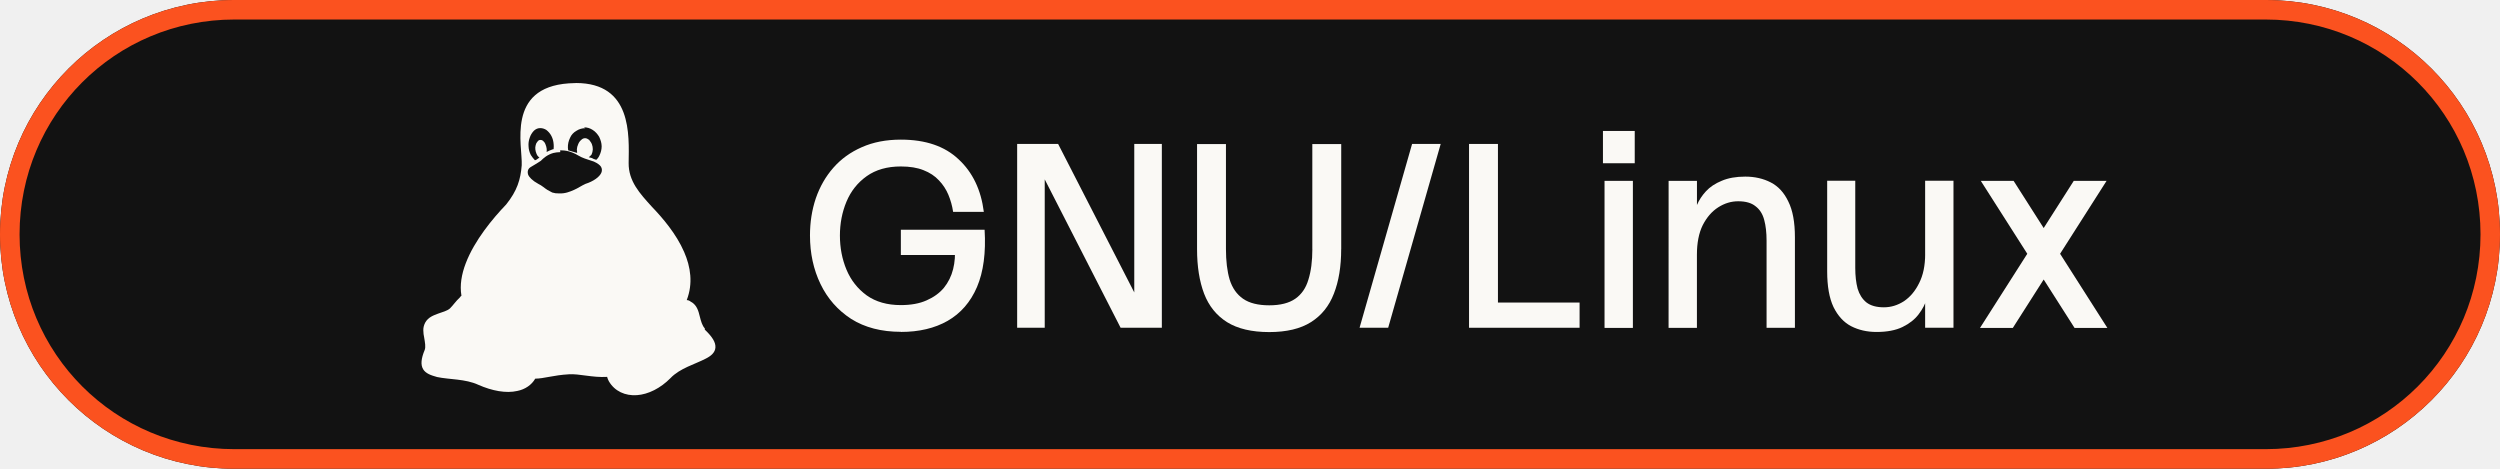
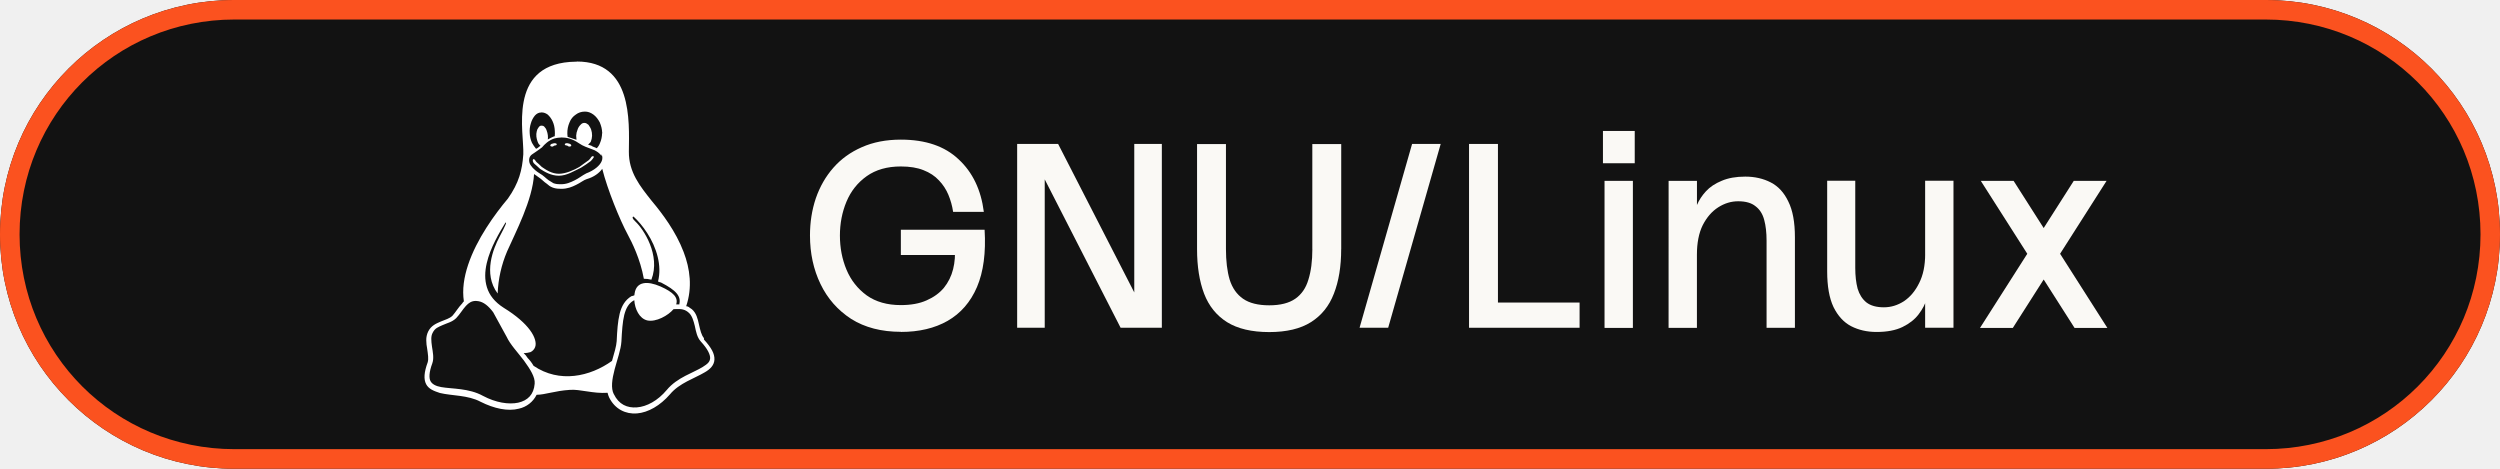
<svg xmlns="http://www.w3.org/2000/svg" width="67.733mm" height="12.7mm" version="1.1" viewBox="0 0 67.733 12.7">
  <path d="m6.35 0c-3.513 0-6.35 2.836-6.35 6.35s2.836 6.35 6.35 6.35h55.033c3.513 0 6.35-2.836 6.35-6.35s-2.836-6.35-6.35-6.35z" color="#000000" fill="#121212" style="-inkscape-stroke:none" />
-   <g transform="translate(-43.832 -102.45)">
-     <path d="m50.182 102.45c-3.513 0-6.35 2.836-6.35 6.35s2.836 6.35 6.35 6.35h55.033c3.513 0 6.35-2.836 6.35-6.35s-2.836-6.35-6.35-6.35zm0 0.529h55.033c3.229 0 5.822 2.591 5.822 5.82s-2.593 5.82-5.822 5.82h-55.033c-3.229 0-5.82-2.591-5.82-5.82s2.591-5.82 5.82-5.82z" color="#000000" fill="#fb521f" style="-inkscape-stroke:none" />
-     <g fill="#faf9f5">
-       <g stroke-width=".265">
-         <path d="m68.239 111.44q-0.79 0-1.345-0.349-0.548-0.356-0.832-0.946-0.285-0.59-0.285-1.316 0-0.534 0.157-1.003 0.164-0.477 0.477-0.832 0.313-0.356 0.768-0.555 0.462-0.206 1.06-0.206 1.003 0 1.565 0.534 0.569 0.526 0.683 1.423h-0.832q-0.036-0.242-0.128-0.462t-0.256-0.391q-0.164-0.178-0.42-0.277-0.249-0.1-0.612-0.1-0.555 0-0.925 0.263-0.37 0.263-0.548 0.69-0.178 0.427-0.178 0.918 0 0.498 0.178 0.925t0.548 0.697q0.37 0.263 0.925 0.263 0.413 0 0.697-0.128 0.292-0.128 0.47-0.341 0.178-0.221 0.249-0.505 0.071-0.285 0.043-0.605l0.327 0.221h-1.786v-0.683h2.269q0.057 0.932-0.206 1.551-0.263 0.612-0.797 0.918-0.526 0.299-1.266 0.299z" dominant-baseline="middle" />
-         <path d="m74.193 111.33-2.547-4.98h0.854l2.554 4.98zm-2.803-4.98h0.747v4.98h-0.747zm3.173 0h0.747v4.98h-0.747z" dominant-baseline="middle" />
-         <path d="m80.169 109.2q0 0.704-0.199 1.209-0.192 0.498-0.619 0.768t-1.131 0.27q-0.711 0-1.145-0.27-0.427-0.27-0.619-0.768-0.192-0.505-0.192-1.209h0.783q0 0.484 0.1 0.825 0.107 0.341 0.363 0.519 0.256 0.178 0.711 0.178 0.448 0 0.704-0.178 0.256-0.178 0.356-0.519 0.107-0.341 0.107-0.825zm-3.905-2.846h0.783v2.846h-0.783zm3.123 0h0.783v2.846h-0.783z" dominant-baseline="middle" />
-         <path d="m82.09 106.35h0.775l-1.423 4.98h-0.775z" dominant-baseline="middle" />
-         <path d="m83.633 106.35h0.783v4.98h-0.783zm0.612 4.297h2.383v0.683h-2.383z" dominant-baseline="middle" />
-         <path d="m87.304 107.35h0.768v3.984h-0.768zm-0.043-1.352h0.861v0.875h-0.861z" dominant-baseline="middle" />
-         <path d="m89.04 107.35h0.768v0.654q0.085-0.199 0.242-0.37 0.164-0.178 0.427-0.285 0.263-0.114 0.64-0.114 0.384 0 0.69 0.157 0.306 0.157 0.477 0.519 0.178 0.356 0.178 0.967v2.454h-0.768v-2.362q0-0.327-0.064-0.562-0.064-0.242-0.235-0.37-0.164-0.135-0.47-0.135-0.285 0-0.541 0.164t-0.42 0.484q-0.157 0.32-0.157 0.797v1.985h-0.768z" dominant-baseline="middle" />
-         <path d="m96.758 111.33h-0.768v-3.984h0.768zm-0.768-1.999 0.114 0.783q0 0.185-0.064 0.413-0.064 0.228-0.228 0.441-0.157 0.206-0.434 0.341-0.277 0.135-0.704 0.135-0.384 0-0.69-0.157-0.299-0.157-0.477-0.519-0.171-0.363-0.171-0.967v-2.454h0.761v2.362q0 0.32 0.064 0.562 0.071 0.235 0.235 0.37 0.171 0.135 0.477 0.135 0.285 0 0.541-0.164 0.256-0.171 0.413-0.491 0.164-0.32 0.164-0.79z" dominant-baseline="middle" />
-         <path d="m97.498 107.35h0.889l2.54 3.984h-0.889zm3.408 0-2.54 3.984h-0.889l2.54-3.984z" dominant-baseline="middle" />
-       </g>
-       <path d="m59.437 104.7c-0.062 0-0.127 3e-3 -0.193 8e-3 -1.702 0.117-1.251 1.694-1.277 2.22-0.031 0.385-0.121 0.688-0.423 1.064-0.356 0.37-0.857 0.969-1.094 1.593-0.112 0.293-0.165 0.594-0.116 0.877a0.171 0.149 0 0 0-0.044 0.048c-0.105 0.095-0.181 0.211-0.267 0.296-0.08 0.07-0.195 0.094-0.321 0.141-0.126 0.048-0.265 0.095-0.348 0.24-0.036 0.067-0.055 0.139-0.053 0.212 0 0.07 0.011 0.141 0.022 0.189 0.023 0.141 0.047 0.257 0.016 0.342-0.1 0.24-0.113 0.404-0.043 0.523 0.07 0.118 0.215 0.166 0.379 0.212 0.326 0.07 0.769 0.048 1.117 0.211 0.373 0.164 0.752 0.236 1.054 0.166 0.212-0.041 0.391-0.164 0.487-0.333 0.236-1e-3 0.495-0.095 0.91-0.118 0.282-0.02 0.634 0.094 1.038 0.07 0.01 0.047 0.025 0.07 0.046 0.117l0.001 1e-3c0.158 0.274 0.448 0.399 0.759 0.377 0.311-0.021 0.641-0.189 0.909-0.46 0.254-0.27 0.678-0.382 0.958-0.53 0.14-0.07 0.253-0.165 0.261-0.301 0.009-0.141-0.081-0.286-0.288-0.485v-0.034l-0.001-1e-3c-0.068-0.07-0.101-0.189-0.136-0.326-0.034-0.141-0.073-0.277-0.198-0.369h-0.001c-0.024-0.019-0.05-0.024-0.076-0.048a0.144 0.126 0 0 0-0.077-0.022c0.174-0.45 0.106-0.899-0.07-1.302-0.215-0.497-0.59-0.93-0.876-1.228-0.321-0.354-0.635-0.69-0.628-1.187 0.01-0.758 0.095-2.162-1.427-2.164zm0.213 1.2h0.005c0.086 0 0.16 0.022 0.235 0.07 0.077 0.048 0.133 0.117 0.176 0.188 0.042 0.091 0.064 0.162 0.067 0.255a0.728 0.637 0 0 1-0.06 0.249 0.384 0.336 0 0 1-0.086 0.118c-0.042-0.016-0.08-0.022-0.114-0.047a0.528 0.462 0 0 0-0.089-0.023c0.02-0.021 0.059-0.047 0.074-0.07 0.021-0.045 0.033-0.093 0.035-0.142a0.487 0.426 0 0 0-0.025-0.141c-0.018-0.047-0.041-0.07-0.074-0.117-0.034-0.023-0.067-0.046-0.108-0.046-0.037 0-0.071 0.011-0.106 0.046a0.322 0.282 0 0 0-0.083 0.118 0.475 0.416 0 0 0-0.036 0.141c8.23e-4 0.031 0.003 0.063 8e-3 0.094-0.078-0.024-0.176-0.048-0.244-0.071a0.659 0.576 0 0 1-0.007-0.07 0.714 0.625 0 0 1 0.06-0.271c0.033-0.078 0.093-0.143 0.173-0.188a0.397 0.347 0 0 1 0.239-0.07zm-1.193 0.021h0.014c0.057 0 0.109 0.017 0.161 0.048 0.059 0.045 0.106 0.101 0.139 0.164 0.036 0.07 0.056 0.141 0.062 0.235 0.003 0.047 0.002 0.07-8.22e-4 0.094v0.028c-0.012 3e-3 -0.023 6e-3 -0.033 8e-3 -0.061 0.019-0.11 0.048-0.158 0.07 0.005-0.032 0.005-0.063 0.001-0.094-0.005-0.047-0.016-0.07-0.033-0.117a0.247 0.216 0 0 0-0.067-0.094 0.1 0.087 0 0 0-0.074-0.022c-0.029 2e-3 -0.052 0.014-0.075 0.047a0.222 0.195 0 0 0-0.048 0.095 0.38 0.333 0 0 0-0.009 0.116c0.005 0.048 0.015 0.07 0.032 0.118 0.019 0.047 0.039 0.07 0.067 0.095 4e-3 3e-3 8e-3 6e-3 0.014 8e-3 -0.028 0.02-0.047 0.025-0.071 0.048a0.122 0.107 0 0 1-0.053 0.024 1.055 0.923 0 0 1-0.111-0.142 0.714 0.625 0 0 1-0.062-0.235 0.709 0.62 0 0 1 0.032-0.235 0.576 0.504 0 0 1 0.114-0.189c0.052-0.047 0.105-0.07 0.168-0.07zm0.552 0.601c0.134 0 0.295 0.023 0.49 0.141 0.118 0.07 0.211 0.095 0.424 0.165 0.103 0.048 0.163 0.094 0.193 0.141a0.23 0.201 0 0 1 0.006 0.166c-0.05 0.109-0.208 0.227-0.428 0.297-0.108 0.048-0.202 0.117-0.312 0.164-0.111 0.048-0.237 0.103-0.408 0.094a0.459 0.401 0 0 1-0.18-0.024 1.436 1.257 0 0 1-0.13-0.07c-0.079-0.048-0.146-0.117-0.247-0.164-0.161-0.087-0.248-0.18-0.276-0.25-0.028-0.095-2e-3 -0.166 0.078-0.211 0.09-0.048 0.153-0.096 0.195-0.118 0.042-0.026 0.058-0.036 0.071-0.046 0.068-0.071 0.176-0.166 0.338-0.212 0.056-0.013 0.118-0.023 0.188-0.023z" stroke-width=".22" />
-     </g>
+   <path d="m6.35 0c-3.513 0-6.35 2.836-6.35 6.35s2.836 6.35 6.35 6.35h55.033c3.513 0 6.35-2.836 6.35-6.35s-2.836-6.35-6.35-6.35zm0 0.529h55.033c3.229 0 5.822 2.591 5.822 5.82s-2.593 5.82-5.822 5.82h-55.033c-3.229 0-5.82-2.591-5.82-5.82s2.591-5.82 5.82-5.82z" color="#000000" fill="#fb521f" style="-inkscape-stroke:none" />
+   <g fill="#faf9f5" stroke-width=".265">
+     <path d="m24.407 8.99q-0.79 0-1.345-0.349-0.548-0.356-0.832-0.946-0.285-0.59-0.285-1.316 0-0.534 0.157-1.003 0.164-0.477 0.477-0.832 0.313-0.356 0.768-0.555 0.462-0.206 1.06-0.206 1.003 0 1.565 0.534 0.569 0.526 0.683 1.423h-0.832q-0.036-0.242-0.128-0.462t-0.256-0.391q-0.164-0.178-0.42-0.277-0.249-0.1-0.612-0.1-0.555 0-0.925 0.263-0.37 0.263-0.548 0.69-0.178 0.427-0.178 0.918 0 0.498 0.178 0.925t0.548 0.697q0.37 0.263 0.925 0.263 0.413 0 0.697-0.128 0.292-0.128 0.47-0.341 0.178-0.221 0.249-0.505 0.071-0.285 0.043-0.605l0.327 0.221h-1.786v-0.683h2.269q0.057 0.932-0.206 1.551-0.263 0.612-0.797 0.918-0.526 0.299-1.266 0.299z" dominant-baseline="middle" />
+     <path d="m30.361 8.88-2.547-4.98h0.854l2.554 4.98zm-2.803-4.98h0.747v4.98h-0.747zm3.173 0h0.747v4.98h-0.747z" dominant-baseline="middle" />
+     <path d="m36.337 6.75q0 0.704-0.199 1.209-0.192 0.498-0.619 0.768t-1.131 0.27q-0.711 0-1.145-0.27-0.427-0.27-0.619-0.768-0.192-0.505-0.192-1.209h0.783q0 0.484 0.1 0.825 0.107 0.341 0.363 0.519 0.256 0.178 0.711 0.178 0.448 0 0.704-0.178 0.256-0.178 0.356-0.519 0.107-0.341 0.107-0.825zm-3.905-2.846h0.783v2.846h-0.783zm3.123 0h0.783v2.846h-0.783z" dominant-baseline="middle" />
+     <path d="m38.258 3.9h0.775l-1.423 4.98h-0.775z" dominant-baseline="middle" />
+     <path d="m39.801 3.9h0.783v4.98h-0.783zm0.612 4.297h2.383v0.683h-2.383z" dominant-baseline="middle" />
+     <path d="m43.472 4.9h0.768v3.984h-0.768zm-0.043-1.352h0.861v0.875h-0.861z" dominant-baseline="middle" />
+     <path d="m45.208 4.9h0.768v0.654q0.085-0.199 0.242-0.37 0.164-0.178 0.427-0.285 0.263-0.114 0.64-0.114 0.384 0 0.69 0.157 0.306 0.157 0.477 0.519 0.178 0.356 0.178 0.967v2.454h-0.768v-2.362q0-0.327-0.064-0.562-0.064-0.242-0.235-0.37-0.164-0.135-0.47-0.135-0.285 0-0.541 0.164t-0.42 0.484q-0.157 0.32-0.157 0.797v1.985h-0.768z" dominant-baseline="middle" />
+     <path d="m52.926 8.88h-0.768v-3.984h0.768zm-0.768-1.999 0.114 0.783q0 0.185-0.064 0.413-0.064 0.228-0.228 0.441-0.157 0.206-0.434 0.341-0.277 0.135-0.704 0.135-0.384 0-0.69-0.157-0.299-0.157-0.477-0.519-0.171-0.363-0.171-0.967v-2.454h0.761v2.362q0 0.32 0.064 0.562 0.071 0.235 0.235 0.37 0.171 0.135 0.477 0.135 0.285 0 0.541-0.164 0.256-0.171 0.413-0.491 0.164-0.32 0.164-0.79z" dominant-baseline="middle" />
+     <path d="m53.666 4.9h0.889l2.54 3.984h-0.889zm3.408 0-2.54 3.984h-0.889l2.54-3.984z" dominant-baseline="middle" />
  </g>
+   <path d="m15.628 1.67c-0.062 0-0.125 0.003-0.191 0.008-1.679 0.132-1.234 1.91-1.259 2.502-0.03 0.434-0.119 0.776-0.417 1.2-0.352 0.418-0.845 1.093-1.079 1.796-0.11 0.331-0.163 0.669-0.114 0.989a0.168 0.168 0 0 0-0.044 0.054c-0.103 0.106-0.179 0.238-0.263 0.333-0.079 0.079-0.193 0.106-0.317 0.159-0.124 0.054-0.261 0.107-0.343 0.27-0.036 0.075-0.054 0.157-0.052 0.239 0 0.079 0.011 0.159 0.022 0.213 0.023 0.159 0.046 0.289 0.016 0.385-0.099 0.27-0.111 0.455-0.042 0.59 0.069 0.133 0.213 0.187 0.373 0.239 0.322 0.079 0.759 0.054 1.102 0.238 0.368 0.185 0.741 0.266 1.039 0.187 0.209-0.046 0.385-0.184 0.48-0.376 0.233-0.001 0.489-0.107 0.898-0.133 0.278-0.023 0.625 0.106 1.024 0.079 0.01 0.053 0.025 0.079 0.045 0.132l0.001 0.001c0.155 0.309 0.442 0.45 0.749 0.426 0.306-0.024 0.632-0.213 0.897-0.519 0.251-0.304 0.669-0.431 0.945-0.597 0.138-0.079 0.25-0.186 0.258-0.339 0.009-0.159-0.079-0.322-0.284-0.547v-0.039l-0.001-0.001c-0.068-0.079-0.099-0.213-0.134-0.368-0.034-0.159-0.072-0.312-0.195-0.416h-0.001c-0.023-0.021-0.049-0.027-0.075-0.054a0.142 0.142 0 0 0-0.075-0.025c0.171-0.508 0.105-1.013-0.069-1.468-0.212-0.56-0.582-1.048-0.864-1.384-0.316-0.399-0.626-0.778-0.62-1.338 0.01-0.855 0.094-2.437-1.408-2.439zm0.21 1.353h0.005c0.085 0 0.157 0.025 0.232 0.079 0.075 0.054 0.131 0.132 0.174 0.212 0.042 0.103 0.063 0.182 0.066 0.288 0-0.008 0.002-0.016 0.002-0.024v0.042a0.034 0.034 0 0 1-0.002-0.008l-0.002-0.009a0.718 0.718 0 0 1-0.06 0.28 0.379 0.379 0 0 1-0.085 0.133 0.282 0.282 0 0 0-0.035-0.017c-0.041-0.018-0.079-0.025-0.113-0.053a0.521 0.521 0 0 0-0.087-0.026c0.02-0.024 0.058-0.053 0.073-0.079 0.021-0.051 0.033-0.105 0.035-0.16v-0.008a0.481 0.481 0 0 0-0.024-0.159c-0.018-0.053-0.04-0.079-0.073-0.132-0.033-0.026-0.066-0.052-0.106-0.052h-0.006c-0.037 0-0.07 0.012-0.104 0.052a0.318 0.318 0 0 0-0.081 0.133 0.469 0.469 0 0 0-0.036 0.159v0.007c7.96e-4 0.035 0.003 0.071 0.008 0.106-0.077-0.027-0.174-0.054-0.241-0.08a0.65 0.65 0 0 1-0.007-0.079v-0.008a0.704 0.704 0 0 1 0.06-0.305c0.033-0.087 0.092-0.161 0.171-0.212a0.391 0.391 0 0 1 0.236-0.079zm-1.177 0.023h0.014c0.056 0 0.107 0.019 0.159 0.054 0.058 0.051 0.105 0.114 0.137 0.185 0.036 0.079 0.056 0.159 0.061 0.265v0.002c0.003 0.053 0.002 0.079-7.93e-4 0.106v0.032c-0.012 0.003-0.022 0.007-0.033 0.01-0.06 0.022-0.109 0.054-0.156 0.079 0.005-0.036 0.005-0.072 0.001-0.106v-0.006c-0.005-0.053-0.016-0.079-0.033-0.132a0.244 0.244 0 0 0-0.066-0.106 0.099 0.099 0 0 0-0.073-0.025h-0.008c-0.028 0.002-0.052 0.016-0.074 0.052a0.219 0.219 0 0 0-0.048 0.107 0.375 0.375 0 0 0-0.009 0.131v0.006c0.005 0.054 0.015 0.079 0.032 0.133 0.018 0.053 0.039 0.079 0.066 0.106 0.004 0.004 0.008 0.007 0.014 0.01-0.028 0.023-0.046 0.028-0.07 0.054a0.121 0.121 0 0 1-0.052 0.027 1.041 1.041 0 0 1-0.109-0.16 0.704 0.704 0 0 1-0.062-0.265 0.699 0.699 0 0 1 0.032-0.265 0.568 0.568 0 0 1 0.112-0.213c0.051-0.053 0.103-0.079 0.166-0.079zm0.544 0.678c0.132 0 0.291 0.026 0.483 0.159 0.116 0.079 0.208 0.107 0.418 0.186h0.001c0.101 0.054 0.161 0.106 0.19 0.159v-0.052a0.227 0.227 0 0 1 0.006 0.187c-0.049 0.123-0.205 0.255-0.422 0.335v7.944e-4c-0.106 0.054-0.199 0.132-0.308 0.185-0.11 0.054-0.234 0.116-0.402 0.106a0.453 0.453 0 0 1-0.178-0.027 1.417 1.417 0 0 1-0.128-0.079c-0.077-0.054-0.144-0.132-0.243-0.185v-0.002h-2e-3c-0.159-0.098-0.245-0.203-0.273-0.282-0.028-0.106-2e-3 -0.187 0.077-0.238 0.089-0.054 0.151-0.108 0.192-0.133 0.041-0.029 0.057-0.041 0.07-0.052h7.95e-4v-0.001c0.067-0.08 0.173-0.187 0.333-0.239 0.055-0.014 0.117-0.026 0.185-0.026zm1.112 0.851c0.142 0.563 0.475 1.381 0.689 1.777 0.114 0.212 0.34 0.659 0.438 1.201 0.062-0.002 0.131 0.007 0.204 0.025 0.257-0.664-0.217-1.377-0.433-1.576-0.087-0.079-0.092-0.133-0.049-0.133 0.234 0.212 0.542 0.625 0.654 1.095 0.052 0.213 0.064 0.439 0.008 0.663 0.027 0.011 0.054 0.024 0.081 0.027 0.41 0.212 0.561 0.373 0.489 0.611v-0.017c-0.024-0.001-0.048 0-0.072 0h-0.006c0.06-0.186-0.072-0.328-0.423-0.486-0.364-0.159-0.654-0.133-0.703 0.185-0.003 0.017-0.005 0.026-0.007 0.054-0.027 0.009-0.055 0.021-0.083 0.025-0.171 0.106-0.263 0.266-0.315 0.472-0.052 0.212-0.068 0.459-0.081 0.743v0.001c-0.008 0.133-0.068 0.333-0.127 0.536-0.596 0.426-1.422 0.611-2.125 0.133a1.051 1.051 0 0 0-0.16-0.212 0.576 0.576 0 0 0-0.109-0.132c0.072 0 0.134-0.012 0.185-0.027a0.244 0.244 0 0 0 0.125-0.133c0.043-0.106 0-0.277-0.137-0.462-0.137-0.186-0.37-0.395-0.71-0.604-0.25-0.159-0.392-0.346-0.457-0.555-0.066-0.212-0.057-0.431-0.006-0.654 0.097-0.425 0.347-0.838 0.506-1.098 0.043-0.026 0.015 0.054-0.162 0.387-0.157 0.298-0.453 0.992-0.048 1.531a3.227 3.227 0 0 1 0.257-1.143c0.224-0.508 0.692-1.392 0.729-2.093 0.019 0.014 0.086 0.054 0.115 0.08 0.087 0.053 0.151 0.132 0.234 0.185 0.083 0.08 0.19 0.133 0.348 0.133 0.015 0.001 0.03 0.002 0.044 0.002 0.164 0 0.29-0.053 0.396-0.106 0.115-0.053 0.207-0.133 0.294-0.159h2e-3c0.186-0.054 0.332-0.16 0.415-0.278zm0.868 3.559c0.015 0.238 0.136 0.495 0.35 0.547 0.234 0.053 0.57-0.132 0.712-0.304l0.084-0.004c0.125-0.003 0.229 0.004 0.337 0.106l0.001 0.001c0.083 0.079 0.121 0.211 0.155 0.348 0.034 0.159 0.061 0.31 0.163 0.424 0.193 0.209 0.256 0.36 0.253 0.453l0.001-0.003v0.007l-0.001-0.005c-0.006 0.104-0.073 0.157-0.198 0.236-0.25 0.159-0.694 0.283-0.976 0.624-0.246 0.293-0.544 0.453-0.809 0.473-0.264 0.021-0.491-0.079-0.625-0.357l-2e-3 -0.001c-0.083-0.159-0.048-0.407 0.022-0.671 0.07-0.265 0.17-0.534 0.184-0.754 0.015-0.284 0.03-0.53 0.077-0.721 0.048-0.185 0.122-0.317 0.255-0.391l0.018-0.009zm-4.296 0.019h0.004c0.021 0 0.042 0.002 0.062 0.006 0.149 0.022 0.28 0.132 0.406 0.299l0.362 0.661 0.001 0.001c0.097 0.212 0.3 0.423 0.472 0.65 0.172 0.238 0.306 0.449 0.29 0.624v0.002c-0.023 0.296-0.191 0.456-0.447 0.514-0.256 0.054-0.604 7.94e-4 -0.952-0.184-0.385-0.213-0.841-0.186-1.135-0.239-0.147-0.026-0.242-0.079-0.287-0.159-0.044-0.079-0.045-0.239 0.049-0.489v-0.002l7.95e-4 -0.001c0.046-0.133 0.012-0.299-0.011-0.444-0.022-0.159-0.033-0.282 0.017-0.373 0.064-0.133 0.157-0.159 0.274-0.212 0.117-0.054 0.254-0.08 0.364-0.187h7.95e-4v-7.944e-4c0.102-0.106 0.177-0.239 0.265-0.333 0.075-0.08 0.151-0.133 0.263-0.133zm2.844-3.605c-0.173 0.08-0.375 0.213-0.591 0.213-0.215 0-0.385-0.106-0.509-0.185-0.061-0.053-0.111-0.106-0.148-0.133-0.065-0.053-0.057-0.132-0.029-0.132 0.043 0.006 0.051 0.053 0.079 0.079 0.038 0.026 0.085 0.079 0.143 0.132 0.116 0.079 0.27 0.186 0.464 0.186 0.193 0 0.418-0.106 0.555-0.185 0.077-0.054 0.177-0.133 0.257-0.186 0.062-0.054 0.059-0.106 0.111-0.106 0.051 0.006 0.014 0.053-0.058 0.132a3.217 3.217 0 0 1-0.274 0.186zm-0.43-0.629v-0.009c-0.002-0.008 0.005-0.017 0.012-0.02 0.029-0.017 0.072-0.011 0.103 0.002 0.025 0 0.064 0.027 0.06 0.054-0.002 0.019-0.034 0.026-0.054 0.026-0.022 0-0.037-0.017-0.056-0.027-0.021-0.007-0.058-0.003-0.065-0.026zm-0.219 0c-0.008 0.023-0.045 0.019-0.066 0.026-0.019 0.01-0.034 0.027-0.056 0.027-0.02 0-0.052-0.008-0.054-0.027-0.004-0.026 0.035-0.053 0.06-0.053 0.032-0.012 0.073-0.019 0.103-0.002 0.007 0.004 0.014 0.012 0.012 0.02v0.008h0.001z" fill="#fff" stroke-width=".265" />
</svg>
